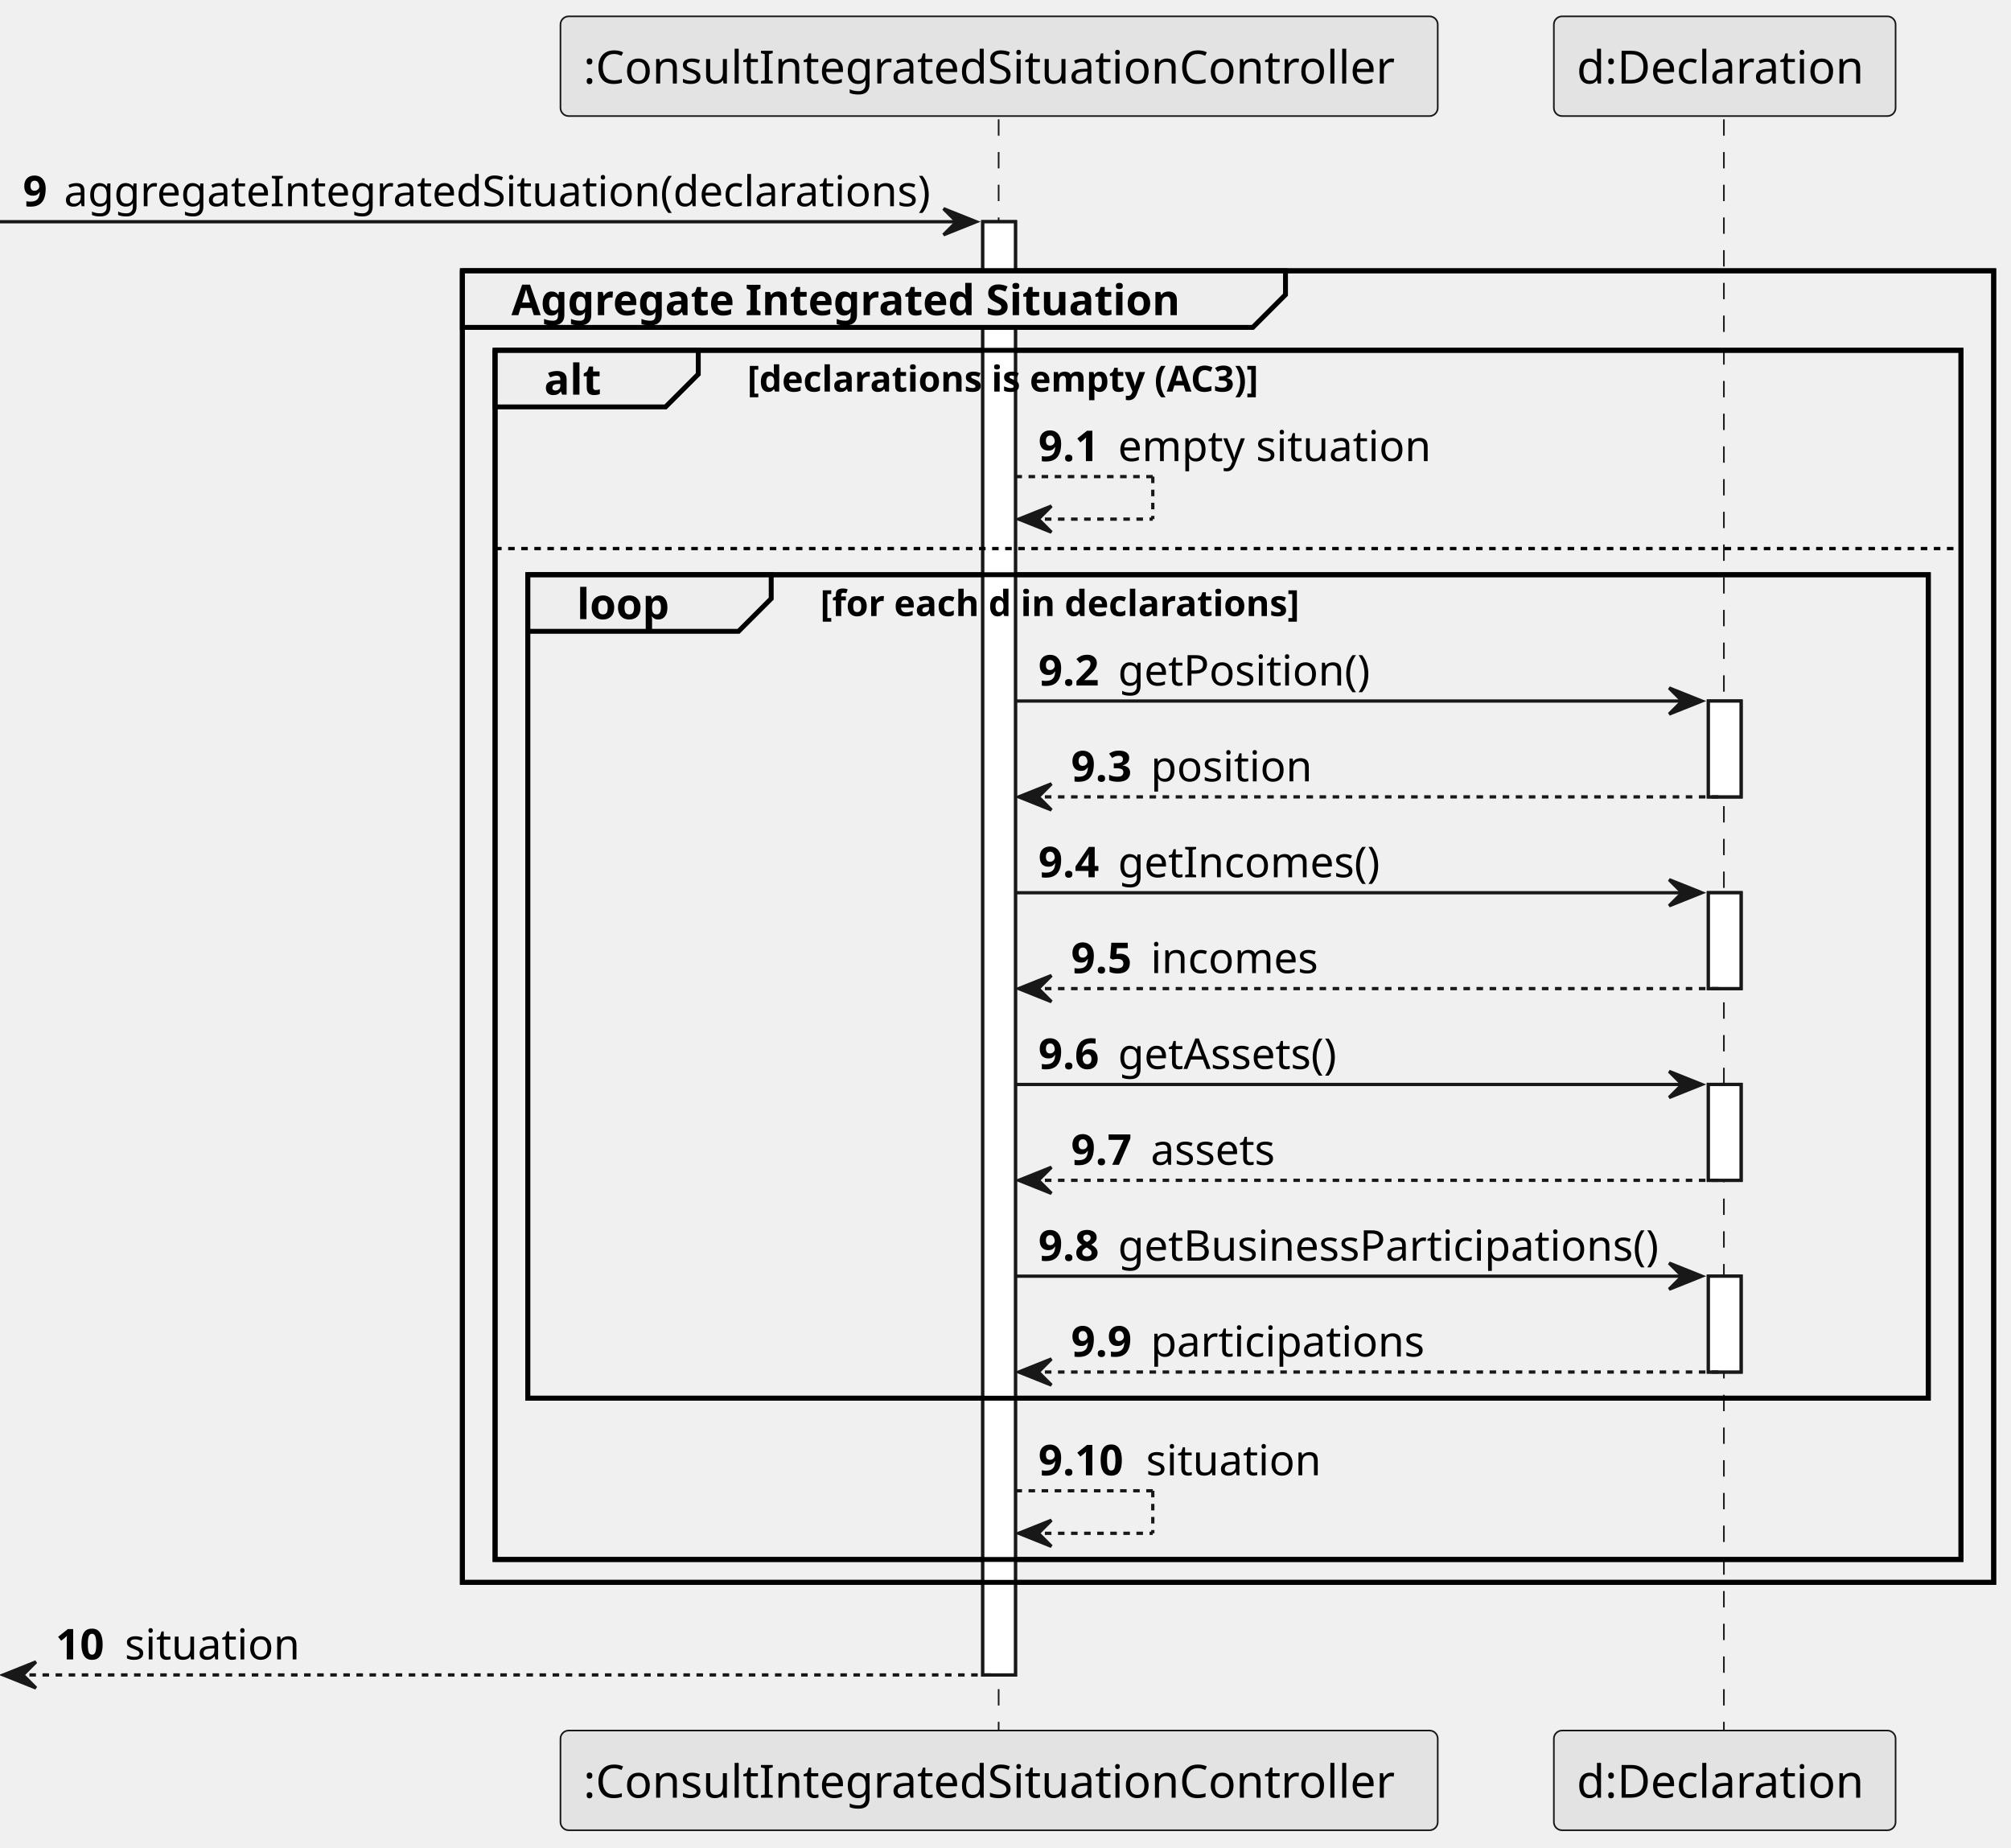
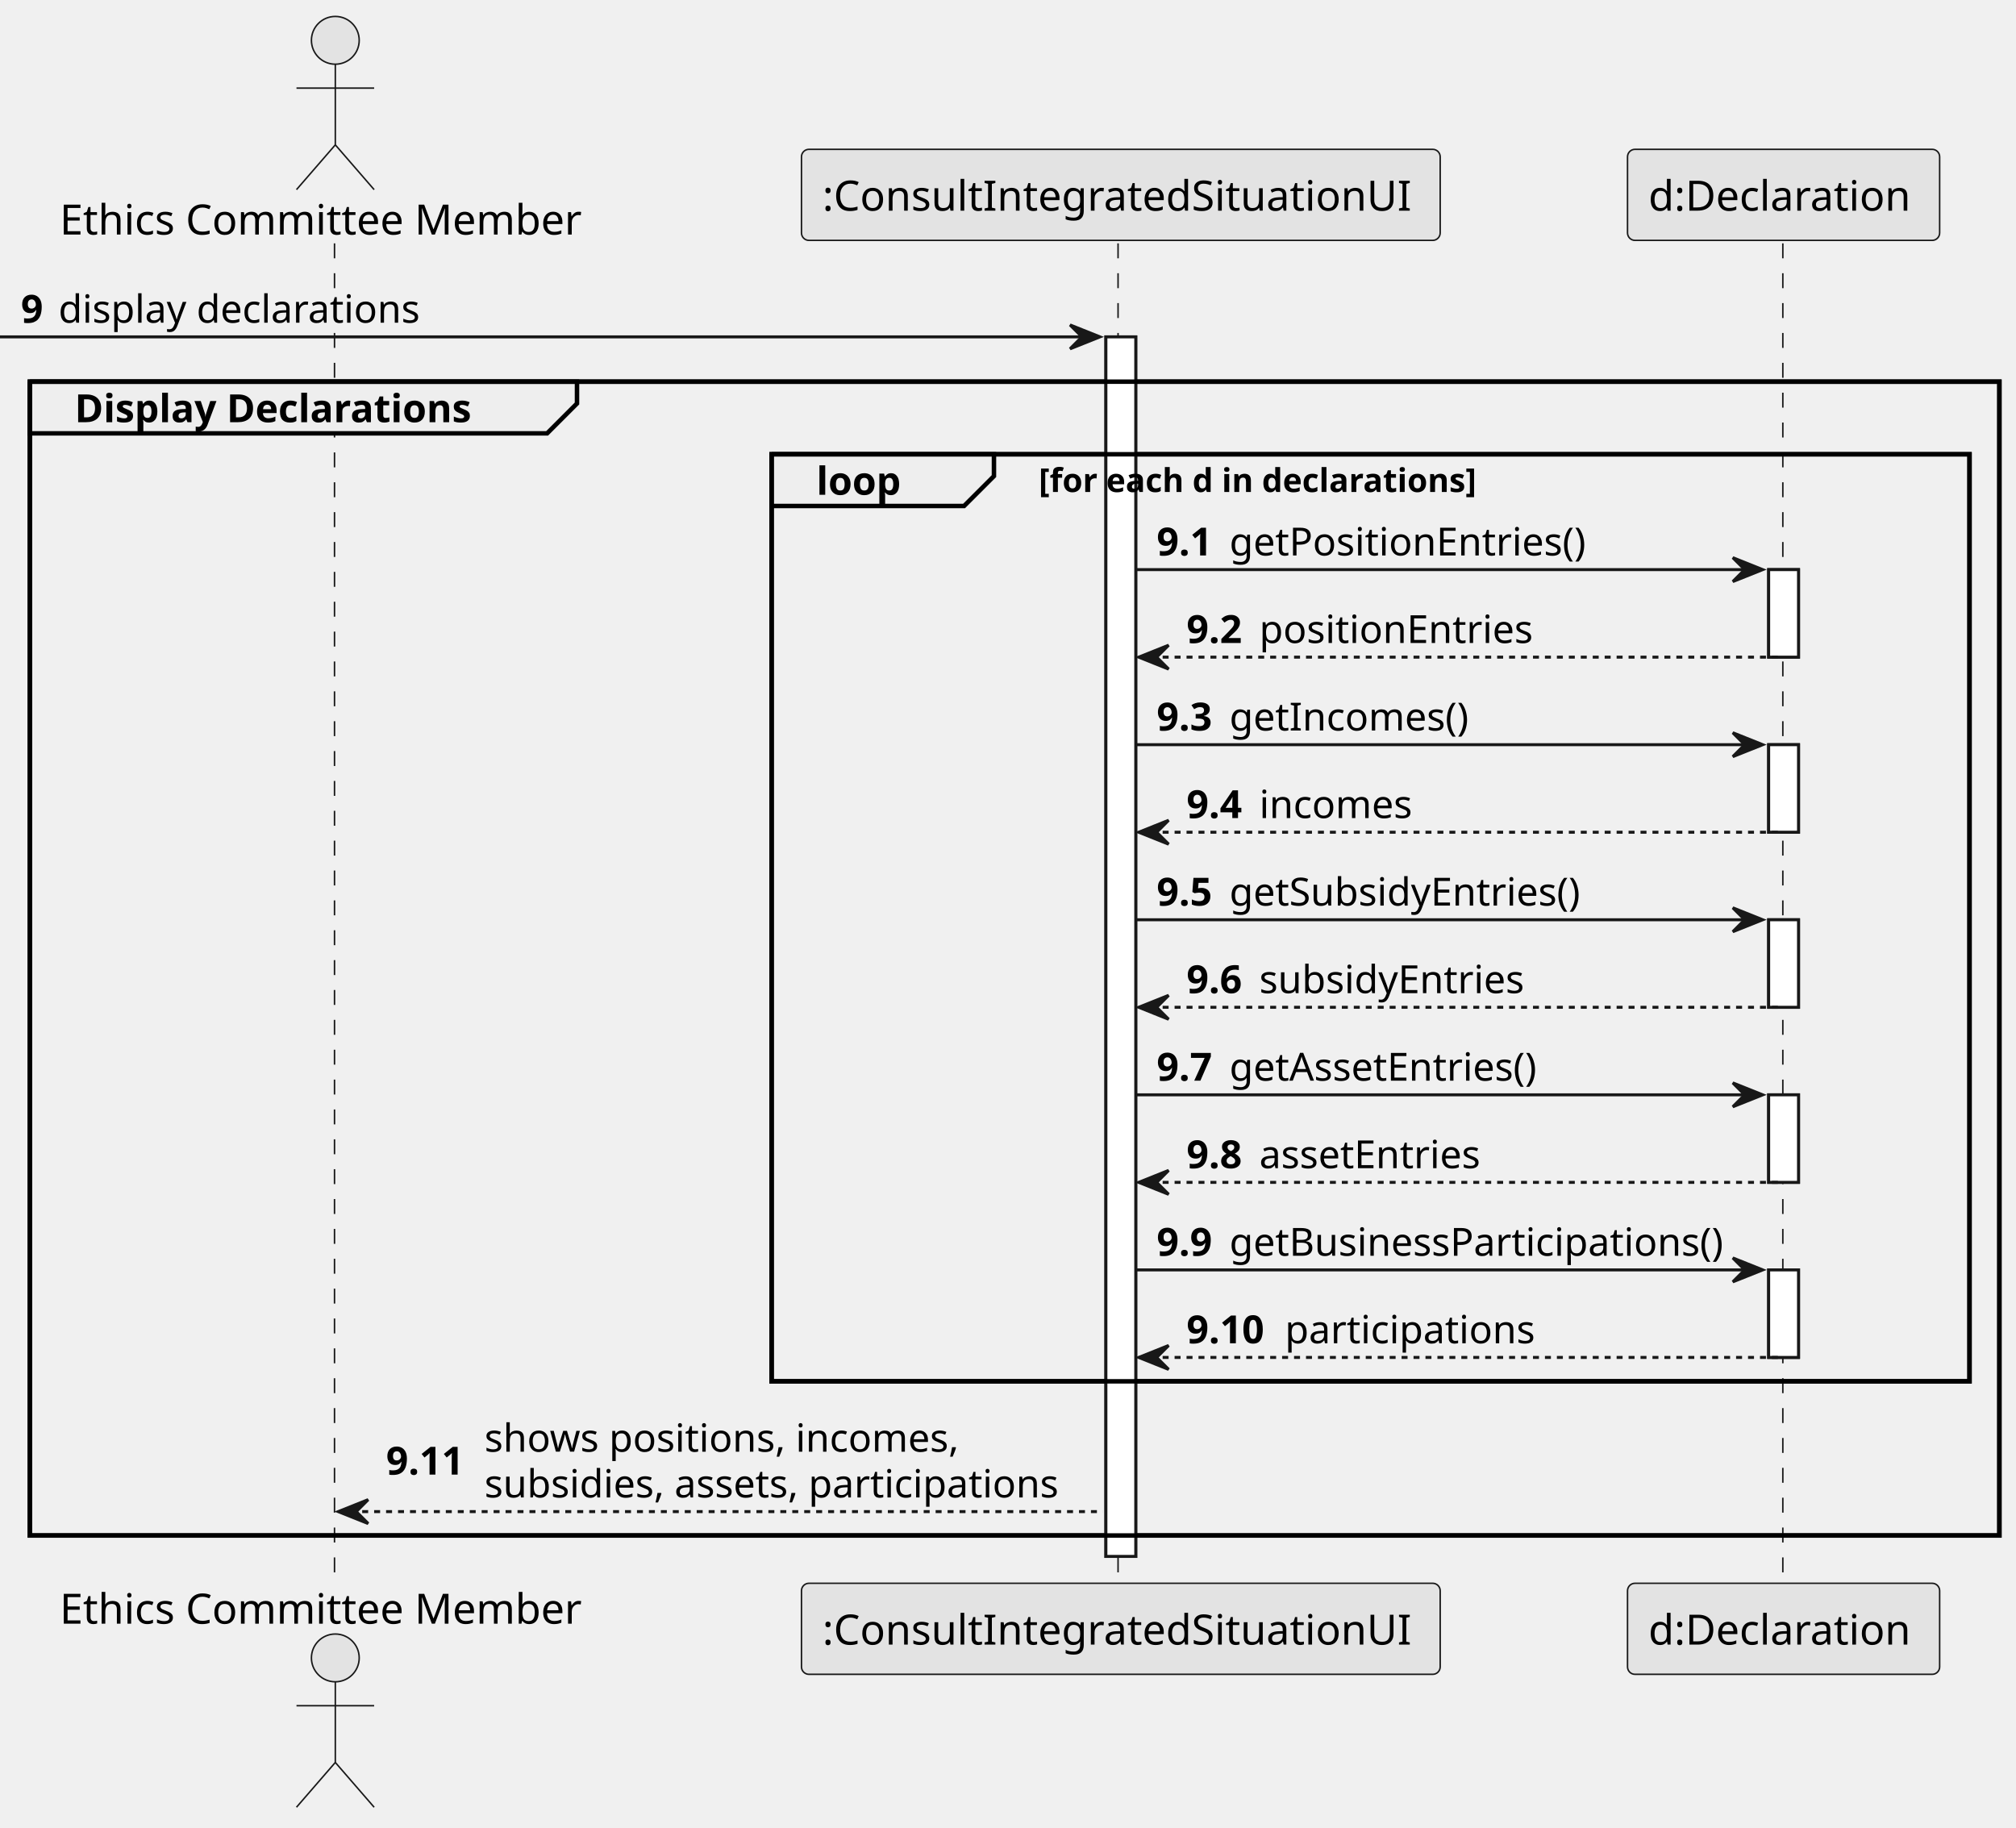
- <svg xmlns="http://www.w3.org/2000/svg" contentStyleType="text/css" data-diagram-type="SEQUENCE" height="565px" preserveAspectRatio="none" style="width:615px;height:565px;background:#FFFFFF;" version="1.1" viewBox="0 0 615 565" width="615px" zoomAndPan="magnify">
+ <svg xmlns="http://www.w3.org/2000/svg" contentStyleType="text/css" data-diagram-type="SEQUENCE" height="612px" preserveAspectRatio="none" style="width:675px;height:612px;background:#FFFFFF;" version="1.1" viewBox="0 0 675 612" width="675px" zoomAndPan="magnify">
  <defs />
  <g>
    <g>
-       <rect fill="#FFFFFF" height="444.348" style="stroke:#181818;stroke-width:1;" width="10" x="300.545" y="67.799" />
+       <rect fill="#FFFFFF" height="408.348" style="stroke:#181818;stroke-width:1;" width="10" x="370.278" y="112.799" />
    </g>
    <g>
-       <rect fill="#FFFFFF" height="29.311" style="stroke:#181818;stroke-width:1;" width="10" x="522.451" y="214.352" />
+       <rect fill="#FFFFFF" height="29.311" style="stroke:#181818;stroke-width:1;" width="10" x="592.184" y="190.731" />
    </g>
    <g>
-       <rect fill="#FFFFFF" height="29.311" style="stroke:#181818;stroke-width:1;" width="10" x="522.451" y="272.973" />
+       <rect fill="#FFFFFF" height="29.311" style="stroke:#181818;stroke-width:1;" width="10" x="592.184" y="249.352" />
    </g>
    <g>
-       <rect fill="#FFFFFF" height="29.311" style="stroke:#181818;stroke-width:1;" width="10" x="522.451" y="331.594" />
+       <rect fill="#FFFFFF" height="29.311" style="stroke:#181818;stroke-width:1;" width="10" x="592.184" y="307.973" />
    </g>
    <g>
-       <rect fill="#FFFFFF" height="29.311" style="stroke:#181818;stroke-width:1;" width="10" x="522.451" y="390.215" />
+       <rect fill="#FFFFFF" height="29.311" style="stroke:#181818;stroke-width:1;" width="10" x="592.184" y="366.594" />
    </g>
-     <rect fill="none" height="401.037" style="stroke:#000000;stroke-width:1.5;" width="468.302" x="141.403" y="82.799" />
-     <rect fill="none" height="369.727" style="stroke:#000000;stroke-width:1.5;" width="448.302" x="151.403" y="107.109" />
-     <rect fill="none" height="251.795" style="stroke:#000000;stroke-width:1.5;" width="428.302" x="161.403" y="175.731" />
-     <g class="participant-lifeline" data-entity-uid="part1" data-qualified-name="CTRL" id="part1-lifeline">
+     <g>
+       <rect fill="#FFFFFF" height="29.311" style="stroke:#181818;stroke-width:1;" width="10" x="592.184" y="425.215" />
+     </g>
+     <rect fill="none" height="386.348" style="stroke:#000000;stroke-width:1.5;" width="659.438" x="10" y="127.799" />
+     <rect fill="none" height="310.416" style="stroke:#000000;stroke-width:1.5;" width="401.088" x="258.35" y="152.109" />
+     <g class="participant-lifeline" data-entity-uid="part1" data-qualified-name="ECM" id="part1-lifeline">
      <g>
-         <rect fill="#000000" fill-opacity="0" height="493.658" width="8" x="301.545" y="36.488" />
-         <line style="stroke:#181818;stroke-width:0.5;stroke-dasharray:5,5;" x1="305.403" x2="305.403" y1="36.488" y2="530.146" />
+         <rect fill="#000000" fill-opacity="0" height="449.658" width="8" x="108.27" y="81.488" />
+         <line style="stroke:#181818;stroke-width:0.5;stroke-dasharray:5,5;" x1="112" x2="112" y1="81.488" y2="531.146" />
      </g>
    </g>
-     <g class="participant-lifeline" data-entity-uid="part2" data-qualified-name="DEC" id="part2-lifeline">
+     <g class="participant-lifeline" data-entity-uid="part2" data-qualified-name="UI" id="part2-lifeline">
      <g>
-         <rect fill="#000000" fill-opacity="0" height="493.658" width="8" x="523.451" y="36.488" />
-         <line style="stroke:#181818;stroke-width:0.5;stroke-dasharray:5,5;" x1="527.197" x2="527.197" y1="36.488" y2="530.146" />
+         <rect fill="#000000" fill-opacity="0" height="449.658" width="8" x="371.278" y="81.488" />
+         <line style="stroke:#181818;stroke-width:0.5;stroke-dasharray:5,5;" x1="374.35" x2="374.35" y1="81.488" y2="531.146" />
      </g>
    </g>
-     <g class="participant participant-head" data-entity-uid="part1" data-qualified-name="CTRL" id="part1-head">
-       <rect fill="#E3E3E3" height="30.488" rx="2.5" ry="2.5" style="stroke:#181818;stroke-width:0.5;" width="268.283" x="171.403" y="5" />
-       <text fill="#000000" font-family="sans-serif" font-size="14" lengthAdjust="spacing" textLength="254.283" x="178.403" y="25.535">:ConsultIntegratedSituationController</text>
+     <g class="participant-lifeline" data-entity-uid="part3" data-qualified-name="DEC" id="part3-lifeline">
+       <g>
+         <rect fill="#000000" fill-opacity="0" height="449.658" width="8" x="593.184" y="81.488" />
+         <line style="stroke:#181818;stroke-width:0.5;stroke-dasharray:5,5;" x1="596.93" x2="596.93" y1="81.488" y2="531.146" />
+       </g>
    </g>
-     <g class="participant participant-tail" data-entity-uid="part1" data-qualified-name="CTRL" id="part1-tail">
-       <rect fill="#E3E3E3" height="30.488" rx="2.5" ry="2.5" style="stroke:#181818;stroke-width:0.5;" width="268.283" x="171.403" y="529.146" />
-       <text fill="#000000" font-family="sans-serif" font-size="14" lengthAdjust="spacing" textLength="254.283" x="178.403" y="549.682">:ConsultIntegratedSituationController</text>
+     <g class="participant participant-head" data-entity-uid="part1" data-qualified-name="ECM" id="part1-head">
+       <text fill="#000000" font-family="sans-serif" font-size="14" lengthAdjust="spacing" textLength="178.541" x="20" y="78.535">Ethics Committee Member</text>
+       <ellipse cx="112.27" cy="13.5" fill="#E3E3E3" rx="8" ry="8" style="stroke:#181818;stroke-width:0.5;" />
+       <path d="M112.27,21.5 L112.27,48.5 M99.27,29.5 L125.27,29.5 M112.27,48.5 L99.27,63.5 M112.27,48.5 L125.27,63.5" fill="none" style="stroke:#181818;stroke-width:0.5;" />
    </g>
-     <g class="participant participant-head" data-entity-uid="part2" data-qualified-name="DEC" id="part2-head">
-       <rect fill="#E3E3E3" height="30.488" rx="2.5" ry="2.5" style="stroke:#181818;stroke-width:0.5;" width="104.508" x="475.197" y="5" />
-       <text fill="#000000" font-family="sans-serif" font-size="14" lengthAdjust="spacing" textLength="90.508" x="482.197" y="25.535">d:Declaration</text>
+     <g class="participant participant-tail" data-entity-uid="part1" data-qualified-name="ECM" id="part1-tail">
+       <text fill="#000000" font-family="sans-serif" font-size="14" lengthAdjust="spacing" textLength="178.541" x="20" y="543.682">Ethics Committee Member</text>
+       <ellipse cx="112.27" cy="555.135" fill="#E3E3E3" rx="8" ry="8" style="stroke:#181818;stroke-width:0.5;" />
+       <path d="M112.27,563.135 L112.27,590.135 M99.27,571.135 L125.27,571.135 M112.27,590.135 L99.27,605.135 M112.27,590.135 L125.27,605.135" fill="none" style="stroke:#181818;stroke-width:0.5;" />
    </g>
-     <g class="participant participant-tail" data-entity-uid="part2" data-qualified-name="DEC" id="part2-tail">
-       <rect fill="#E3E3E3" height="30.488" rx="2.5" ry="2.5" style="stroke:#181818;stroke-width:0.5;" width="104.508" x="475.197" y="529.146" />
-       <text fill="#000000" font-family="sans-serif" font-size="14" lengthAdjust="spacing" textLength="90.508" x="482.197" y="549.682">d:Declaration</text>
+     <g class="participant participant-head" data-entity-uid="part2" data-qualified-name="UI" id="part2-head">
+       <rect fill="#E3E3E3" height="30.488" rx="2.5" ry="2.5" style="stroke:#181818;stroke-width:0.5;" width="213.856" x="268.35" y="50" />
+       <text fill="#000000" font-family="sans-serif" font-size="14" lengthAdjust="spacing" textLength="199.856" x="275.35" y="70.535">:ConsultIntegratedSituationUI</text>
+     </g>
+     <g class="participant participant-tail" data-entity-uid="part2" data-qualified-name="UI" id="part2-tail">
+       <rect fill="#E3E3E3" height="30.488" rx="2.5" ry="2.5" style="stroke:#181818;stroke-width:0.5;" width="213.856" x="268.35" y="530.146" />
+       <text fill="#000000" font-family="sans-serif" font-size="14" lengthAdjust="spacing" textLength="199.856" x="275.35" y="550.682">:ConsultIntegratedSituationUI</text>
+     </g>
+     <g class="participant participant-head" data-entity-uid="part3" data-qualified-name="DEC" id="part3-head">
+       <rect fill="#E3E3E3" height="30.488" rx="2.5" ry="2.5" style="stroke:#181818;stroke-width:0.5;" width="104.508" x="544.93" y="50" />
+       <text fill="#000000" font-family="sans-serif" font-size="14" lengthAdjust="spacing" textLength="90.508" x="551.93" y="70.535">d:Declaration</text>
+     </g>
+     <g class="participant participant-tail" data-entity-uid="part3" data-qualified-name="DEC" id="part3-tail">
+       <rect fill="#E3E3E3" height="30.488" rx="2.5" ry="2.5" style="stroke:#181818;stroke-width:0.5;" width="104.508" x="544.93" y="530.146" />
+       <text fill="#000000" font-family="sans-serif" font-size="14" lengthAdjust="spacing" textLength="90.508" x="551.93" y="550.682">d:Declaration</text>
    </g>
    <g>
-       <rect fill="#FFFFFF" height="444.348" style="stroke:#181818;stroke-width:1;" width="10" x="300.545" y="67.799" />
+       <rect fill="#FFFFFF" height="408.348" style="stroke:#181818;stroke-width:1;" width="10" x="370.278" y="112.799" />
    </g>
    <g>
-       <rect fill="#FFFFFF" height="29.311" style="stroke:#181818;stroke-width:1;" width="10" x="522.451" y="214.352" />
+       <rect fill="#FFFFFF" height="29.311" style="stroke:#181818;stroke-width:1;" width="10" x="592.184" y="190.731" />
    </g>
    <g>
-       <rect fill="#FFFFFF" height="29.311" style="stroke:#181818;stroke-width:1;" width="10" x="522.451" y="272.973" />
+       <rect fill="#FFFFFF" height="29.311" style="stroke:#181818;stroke-width:1;" width="10" x="592.184" y="249.352" />
    </g>
    <g>
-       <rect fill="#FFFFFF" height="29.311" style="stroke:#181818;stroke-width:1;" width="10" x="522.451" y="331.594" />
+       <rect fill="#FFFFFF" height="29.311" style="stroke:#181818;stroke-width:1;" width="10" x="592.184" y="307.973" />
    </g>
    <g>
-       <rect fill="#FFFFFF" height="29.311" style="stroke:#181818;stroke-width:1;" width="10" x="522.451" y="390.215" />
+       <rect fill="#FFFFFF" height="29.311" style="stroke:#181818;stroke-width:1;" width="10" x="592.184" y="366.594" />
    </g>
-     <g class="message" data-entity-1="part1" data-entity-2="part1" id="msg1">
-       <polygon fill="#181818" points="288.545,63.799,298.545,67.799,288.545,71.799,292.545,67.799" style="stroke:#181818;stroke-width:1;" />
-       <line style="stroke:#181818;stroke-width:1;" x1="0" x2="294.545" y1="67.799" y2="67.799" />
-       <text fill="#000000" font-family="sans-serif" font-size="13" font-weight="bold" lengthAdjust="spacing" textLength="8.576" x="7" y="63.057">9</text>
-       <text fill="#000000" font-family="sans-serif" font-size="13" lengthAdjust="spacing" textLength="268.969" x="19.576" y="63.057">aggregateIntegratedSituation(declarations)</text>
+     <g>
+       <rect fill="#FFFFFF" height="29.311" style="stroke:#181818;stroke-width:1;" width="10" x="592.184" y="425.215" />
    </g>
-     <path d="M141.403,82.799 L393.127,82.799 L393.127,90.109 L383.127,100.109 L141.403,100.109 L141.403,82.799" fill="#EEEEEE" style="stroke:#000000;stroke-width:1.5;" />
-     <rect fill="none" height="401.037" style="stroke:#000000;stroke-width:1.5;" width="468.302" x="141.403" y="82.799" />
-     <text fill="#000000" font-family="sans-serif" font-size="13" font-weight="bold" lengthAdjust="spacing" textLength="206.724" x="156.403" y="96.367">Aggregate Integrated Situation</text>
-     <path d="M151.403,107.109 L213.542,107.109 L213.542,114.42 L203.542,124.42 L151.403,124.42 L151.403,107.109" fill="#EEEEEE" style="stroke:#000000;stroke-width:1.5;" />
-     <rect fill="none" height="369.727" style="stroke:#000000;stroke-width:1.5;" width="448.302" x="151.403" y="107.109" />
-     <text fill="#000000" font-family="sans-serif" font-size="13" font-weight="bold" lengthAdjust="spacing" textLength="17.139" x="166.403" y="120.678">alt</text>
-     <text fill="#000000" font-family="sans-serif" font-size="11" font-weight="bold" lengthAdjust="spacing" textLength="165.048" x="228.542" y="119.744">[declarations is empty (AC3)]</text>
-     <g class="message" data-entity-1="part1" data-entity-2="part1" id="msg2">
-       <line style="stroke:#181818;stroke-width:1;stroke-dasharray:2,2;" x1="310.545" x2="352.545" y1="145.731" y2="145.731" />
-       <line style="stroke:#181818;stroke-width:1;stroke-dasharray:2,2;" x1="352.545" x2="352.545" y1="145.731" y2="158.731" />
-       <line style="stroke:#181818;stroke-width:1;stroke-dasharray:2,2;" x1="311.545" x2="352.545" y1="158.731" y2="158.731" />
-       <polygon fill="#181818" points="321.545,154.731,311.545,158.731,321.545,162.731,317.545,158.731" style="stroke:#181818;stroke-width:1;" />
-       <text fill="#000000" font-family="sans-serif" font-size="13" font-weight="bold" lengthAdjust="spacing" textLength="20.363" x="317.545" y="140.988">9.1</text>
-       <text fill="#000000" font-family="sans-serif" font-size="13" lengthAdjust="spacing" textLength="98.497" x="341.908" y="140.988">empty situation</text>
+     <g class="message" data-entity-1="part2" data-entity-2="part2" id="msg1">
+       <polygon fill="#181818" points="358.278,108.799,368.278,112.799,358.278,116.799,362.278,112.799" style="stroke:#181818;stroke-width:1;" />
+       <line style="stroke:#181818;stroke-width:1;" x1="0" x2="364.278" y1="112.799" y2="112.799" />
+       <text fill="#000000" font-family="sans-serif" font-size="13" font-weight="bold" lengthAdjust="spacing" textLength="8.576" x="7" y="108.057">9</text>
+       <text fill="#000000" font-family="sans-serif" font-size="13" lengthAdjust="spacing" textLength="125.411" x="19.576" y="108.057">display declarations</text>
    </g>
-     <line style="stroke:#000000;stroke-width:1;stroke-dasharray:2,2;" x1="151.403" x2="599.705" y1="167.731" y2="167.731" />
-     <path d="M161.403,175.731 L235.85,175.731 L235.85,183.041 L225.85,193.041 L161.403,193.041 L161.403,175.731" fill="#EEEEEE" style="stroke:#000000;stroke-width:1.5;" />
-     <rect fill="none" height="251.795" style="stroke:#000000;stroke-width:1.5;" width="428.302" x="161.403" y="175.731" />
-     <text fill="#000000" font-family="sans-serif" font-size="13" font-weight="bold" lengthAdjust="spacing" textLength="29.447" x="176.403" y="189.299">loop</text>
-     <text fill="#000000" font-family="sans-serif" font-size="11" font-weight="bold" lengthAdjust="spacing" textLength="152.926" x="250.85" y="188.365">[for each d in declarations]</text>
-     <g class="message" data-entity-1="part1" data-entity-2="part2" id="msg3">
-       <polygon fill="#181818" points="510.451,210.352,520.451,214.352,510.451,218.352,514.451,214.352" style="stroke:#181818;stroke-width:1;" />
-       <line style="stroke:#181818;stroke-width:1;" x1="310.545" x2="516.451" y1="214.352" y2="214.352" />
-       <text fill="#000000" font-family="sans-serif" font-size="13" font-weight="bold" lengthAdjust="spacing" textLength="20.363" x="317.545" y="209.609">9.2</text>
-       <text fill="#000000" font-family="sans-serif" font-size="13" lengthAdjust="spacing" textLength="78.895" x="341.908" y="209.609">getPosition()</text>
+     <path d="M10,127.799 L193.189,127.799 L193.189,135.109 L183.189,145.109 L10,145.109 L10,127.799" fill="#EEEEEE" style="stroke:#000000;stroke-width:1.5;" />
+     <rect fill="none" height="386.348" style="stroke:#000000;stroke-width:1.5;" width="659.438" x="10" y="127.799" />
+     <text fill="#000000" font-family="sans-serif" font-size="13" font-weight="bold" lengthAdjust="spacing" textLength="138.189" x="25" y="141.367">Display Declarations</text>
+     <path d="M258.35,152.109 L332.797,152.109 L332.797,159.42 L322.797,169.42 L258.35,169.42 L258.35,152.109" fill="#EEEEEE" style="stroke:#000000;stroke-width:1.5;" />
+     <rect fill="none" height="310.416" style="stroke:#000000;stroke-width:1.5;" width="401.088" x="258.35" y="152.109" />
+     <text fill="#000000" font-family="sans-serif" font-size="13" font-weight="bold" lengthAdjust="spacing" textLength="29.447" x="273.35" y="165.678">loop</text>
+     <text fill="#000000" font-family="sans-serif" font-size="11" font-weight="bold" lengthAdjust="spacing" textLength="152.926" x="347.797" y="164.744">[for each d in declarations]</text>
+     <g class="message" data-entity-1="part2" data-entity-2="part3" id="msg2">
+       <polygon fill="#181818" points="580.184,186.731,590.184,190.731,580.184,194.731,584.184,190.731" style="stroke:#181818;stroke-width:1;" />
+       <line style="stroke:#181818;stroke-width:1;" x1="380.278" x2="586.184" y1="190.731" y2="190.731" />
+       <text fill="#000000" font-family="sans-serif" font-size="13" font-weight="bold" lengthAdjust="spacing" textLength="20.363" x="387.278" y="185.988">9.1</text>
+       <text fill="#000000" font-family="sans-serif" font-size="13" lengthAdjust="spacing" textLength="121.818" x="411.641" y="185.988">getPositionEntries()</text>
    </g>
-     <g class="message" data-entity-1="part2" data-entity-2="part1" id="msg4">
-       <polygon fill="#181818" points="321.545,239.662,311.545,243.662,321.545,247.662,317.545,243.662" style="stroke:#181818;stroke-width:1;" />
-       <line style="stroke:#181818;stroke-width:1;stroke-dasharray:2,2;" x1="315.545" x2="526.451" y1="243.662" y2="243.662" />
-       <text fill="#000000" font-family="sans-serif" font-size="13" font-weight="bold" lengthAdjust="spacing" textLength="20.363" x="327.545" y="238.92">9.3</text>
-       <text fill="#000000" font-family="sans-serif" font-size="13" lengthAdjust="spacing" textLength="51.226" x="351.908" y="238.92">position</text>
+     <g class="message" data-entity-1="part3" data-entity-2="part2" id="msg3">
+       <polygon fill="#181818" points="391.278,216.041,381.278,220.041,391.278,224.041,387.278,220.041" style="stroke:#181818;stroke-width:1;" />
+       <line style="stroke:#181818;stroke-width:1;stroke-dasharray:2,2;" x1="385.278" x2="596.184" y1="220.041" y2="220.041" />
+       <text fill="#000000" font-family="sans-serif" font-size="13" font-weight="bold" lengthAdjust="spacing" textLength="20.363" x="397.278" y="215.299">9.2</text>
+       <text fill="#000000" font-family="sans-serif" font-size="13" lengthAdjust="spacing" textLength="94.148" x="421.641" y="215.299">positionEntries</text>
    </g>
-     <g class="message" data-entity-1="part1" data-entity-2="part2" id="msg5">
-       <polygon fill="#181818" points="510.451,268.973,520.451,272.973,510.451,276.973,514.451,272.973" style="stroke:#181818;stroke-width:1;" />
-       <line style="stroke:#181818;stroke-width:1;" x1="310.545" x2="516.451" y1="272.973" y2="272.973" />
-       <text fill="#000000" font-family="sans-serif" font-size="13" font-weight="bold" lengthAdjust="spacing" textLength="20.363" x="317.545" y="268.231">9.4</text>
-       <text fill="#000000" font-family="sans-serif" font-size="13" lengthAdjust="spacing" textLength="81.129" x="341.908" y="268.231">getIncomes()</text>
+     <g class="message" data-entity-1="part2" data-entity-2="part3" id="msg4">
+       <polygon fill="#181818" points="580.184,245.352,590.184,249.352,580.184,253.352,584.184,249.352" style="stroke:#181818;stroke-width:1;" />
+       <line style="stroke:#181818;stroke-width:1;" x1="380.278" x2="586.184" y1="249.352" y2="249.352" />
+       <text fill="#000000" font-family="sans-serif" font-size="13" font-weight="bold" lengthAdjust="spacing" textLength="20.363" x="387.278" y="244.609">9.3</text>
+       <text fill="#000000" font-family="sans-serif" font-size="13" lengthAdjust="spacing" textLength="81.129" x="411.641" y="244.609">getIncomes()</text>
    </g>
-     <g class="message" data-entity-1="part2" data-entity-2="part1" id="msg6">
-       <polygon fill="#181818" points="321.545,298.283,311.545,302.283,321.545,306.283,317.545,302.283" style="stroke:#181818;stroke-width:1;" />
-       <line style="stroke:#181818;stroke-width:1;stroke-dasharray:2,2;" x1="315.545" x2="526.451" y1="302.283" y2="302.283" />
-       <text fill="#000000" font-family="sans-serif" font-size="13" font-weight="bold" lengthAdjust="spacing" textLength="20.363" x="327.545" y="297.541">9.5</text>
-       <text fill="#000000" font-family="sans-serif" font-size="13" lengthAdjust="spacing" textLength="52.476" x="351.908" y="297.541">incomes</text>
+     <g class="message" data-entity-1="part3" data-entity-2="part2" id="msg5">
+       <polygon fill="#181818" points="391.278,274.662,381.278,278.662,391.278,282.662,387.278,278.662" style="stroke:#181818;stroke-width:1;" />
+       <line style="stroke:#181818;stroke-width:1;stroke-dasharray:2,2;" x1="385.278" x2="596.184" y1="278.662" y2="278.662" />
+       <text fill="#000000" font-family="sans-serif" font-size="13" font-weight="bold" lengthAdjust="spacing" textLength="20.363" x="397.278" y="273.92">9.4</text>
+       <text fill="#000000" font-family="sans-serif" font-size="13" lengthAdjust="spacing" textLength="52.476" x="421.641" y="273.92">incomes</text>
    </g>
-     <g class="message" data-entity-1="part1" data-entity-2="part2" id="msg7">
-       <polygon fill="#181818" points="510.451,327.594,520.451,331.594,510.451,335.594,514.451,331.594" style="stroke:#181818;stroke-width:1;" />
-       <line style="stroke:#181818;stroke-width:1;" x1="310.545" x2="516.451" y1="331.594" y2="331.594" />
-       <text fill="#000000" font-family="sans-serif" font-size="13" font-weight="bold" lengthAdjust="spacing" textLength="20.363" x="317.545" y="326.852">9.6</text>
-       <text fill="#000000" font-family="sans-serif" font-size="13" lengthAdjust="spacing" textLength="69.621" x="341.908" y="326.852">getAssets()</text>
+     <g class="message" data-entity-1="part2" data-entity-2="part3" id="msg6">
+       <polygon fill="#181818" points="580.184,303.973,590.184,307.973,580.184,311.973,584.184,307.973" style="stroke:#181818;stroke-width:1;" />
+       <line style="stroke:#181818;stroke-width:1;" x1="380.278" x2="586.184" y1="307.973" y2="307.973" />
+       <text fill="#000000" font-family="sans-serif" font-size="13" font-weight="bold" lengthAdjust="spacing" textLength="20.363" x="387.278" y="303.231">9.5</text>
+       <text fill="#000000" font-family="sans-serif" font-size="13" lengthAdjust="spacing" textLength="120.199" x="411.641" y="303.231">getSubsidyEntries()</text>
    </g>
-     <g class="message" data-entity-1="part2" data-entity-2="part1" id="msg8">
-       <polygon fill="#181818" points="321.545,356.904,311.545,360.904,321.545,364.904,317.545,360.904" style="stroke:#181818;stroke-width:1;" />
-       <line style="stroke:#181818;stroke-width:1;stroke-dasharray:2,2;" x1="315.545" x2="526.451" y1="360.904" y2="360.904" />
-       <text fill="#000000" font-family="sans-serif" font-size="13" font-weight="bold" lengthAdjust="spacing" textLength="20.363" x="327.545" y="356.162">9.7</text>
-       <text fill="#000000" font-family="sans-serif" font-size="13" lengthAdjust="spacing" textLength="39.165" x="351.908" y="356.162">assets</text>
+     <g class="message" data-entity-1="part3" data-entity-2="part2" id="msg7">
+       <polygon fill="#181818" points="391.278,333.283,381.278,337.283,391.278,341.283,387.278,337.283" style="stroke:#181818;stroke-width:1;" />
+       <line style="stroke:#181818;stroke-width:1;stroke-dasharray:2,2;" x1="385.278" x2="596.184" y1="337.283" y2="337.283" />
+       <text fill="#000000" font-family="sans-serif" font-size="13" font-weight="bold" lengthAdjust="spacing" textLength="20.363" x="397.278" y="332.541">9.6</text>
+       <text fill="#000000" font-family="sans-serif" font-size="13" lengthAdjust="spacing" textLength="91.159" x="421.641" y="332.541">subsidyEntries</text>
    </g>
-     <g class="message" data-entity-1="part1" data-entity-2="part2" id="msg9">
-       <polygon fill="#181818" points="510.451,386.215,520.451,390.215,510.451,394.215,514.451,390.215" style="stroke:#181818;stroke-width:1;" />
-       <line style="stroke:#181818;stroke-width:1;" x1="310.545" x2="516.451" y1="390.215" y2="390.215" />
-       <text fill="#000000" font-family="sans-serif" font-size="13" font-weight="bold" lengthAdjust="spacing" textLength="20.363" x="317.545" y="385.473">9.8</text>
-       <text fill="#000000" font-family="sans-serif" font-size="13" lengthAdjust="spacing" textLength="168.543" x="341.908" y="385.473">getBusinessParticipations()</text>
+     <g class="message" data-entity-1="part2" data-entity-2="part3" id="msg8">
+       <polygon fill="#181818" points="580.184,362.594,590.184,366.594,580.184,370.594,584.184,366.594" style="stroke:#181818;stroke-width:1;" />
+       <line style="stroke:#181818;stroke-width:1;" x1="380.278" x2="586.184" y1="366.594" y2="366.594" />
+       <text fill="#000000" font-family="sans-serif" font-size="13" font-weight="bold" lengthAdjust="spacing" textLength="20.363" x="387.278" y="361.852">9.7</text>
+       <text fill="#000000" font-family="sans-serif" font-size="13" lengthAdjust="spacing" textLength="105.917" x="411.641" y="361.852">getAssetEntries()</text>
    </g>
-     <g class="message" data-entity-1="part2" data-entity-2="part1" id="msg10">
-       <polygon fill="#181818" points="321.545,415.525,311.545,419.525,321.545,423.525,317.545,419.525" style="stroke:#181818;stroke-width:1;" />
-       <line style="stroke:#181818;stroke-width:1;stroke-dasharray:2,2;" x1="315.545" x2="526.451" y1="419.525" y2="419.525" />
-       <text fill="#000000" font-family="sans-serif" font-size="13" font-weight="bold" lengthAdjust="spacing" textLength="20.363" x="327.545" y="414.783">9.9</text>
-       <text fill="#000000" font-family="sans-serif" font-size="13" lengthAdjust="spacing" textLength="86.379" x="351.908" y="414.783">participations</text>
+     <g class="message" data-entity-1="part3" data-entity-2="part2" id="msg9">
+       <polygon fill="#181818" points="391.278,391.904,381.278,395.904,391.278,399.904,387.278,395.904" style="stroke:#181818;stroke-width:1;" />
+       <line style="stroke:#181818;stroke-width:1;stroke-dasharray:2,2;" x1="385.278" x2="596.184" y1="395.904" y2="395.904" />
+       <text fill="#000000" font-family="sans-serif" font-size="13" font-weight="bold" lengthAdjust="spacing" textLength="20.363" x="397.278" y="391.162">9.8</text>
+       <text fill="#000000" font-family="sans-serif" font-size="13" lengthAdjust="spacing" textLength="75.461" x="421.641" y="391.162">assetEntries</text>
    </g>
-     <g class="message" data-entity-1="part1" data-entity-2="part1" id="msg11">
-       <line style="stroke:#181818;stroke-width:1;stroke-dasharray:2,2;" x1="310.545" x2="352.545" y1="455.836" y2="455.836" />
-       <line style="stroke:#181818;stroke-width:1;stroke-dasharray:2,2;" x1="352.545" x2="352.545" y1="455.836" y2="468.836" />
-       <line style="stroke:#181818;stroke-width:1;stroke-dasharray:2,2;" x1="311.545" x2="352.545" y1="468.836" y2="468.836" />
-       <polygon fill="#181818" points="321.545,464.836,311.545,468.836,321.545,472.836,317.545,468.836" style="stroke:#181818;stroke-width:1;" />
-       <text fill="#000000" font-family="sans-serif" font-size="13" font-weight="bold" lengthAdjust="spacing" textLength="28.939" x="317.545" y="451.094">9.10</text>
-       <text fill="#000000" font-family="sans-serif" font-size="13" lengthAdjust="spacing" textLength="55.167" x="350.484" y="451.094">situation</text>
+     <g class="message" data-entity-1="part2" data-entity-2="part3" id="msg10">
+       <polygon fill="#181818" points="580.184,421.215,590.184,425.215,580.184,429.215,584.184,425.215" style="stroke:#181818;stroke-width:1;" />
+       <line style="stroke:#181818;stroke-width:1;" x1="380.278" x2="586.184" y1="425.215" y2="425.215" />
+       <text fill="#000000" font-family="sans-serif" font-size="13" font-weight="bold" lengthAdjust="spacing" textLength="20.363" x="387.278" y="420.473">9.9</text>
+       <text fill="#000000" font-family="sans-serif" font-size="13" lengthAdjust="spacing" textLength="168.543" x="411.641" y="420.473">getBusinessParticipations()</text>
    </g>
-     <g class="message" data-entity-1="part1" data-entity-2="part1" id="msg12">
-       <polygon fill="#181818" points="11,508.147,1,512.146,11,516.146,7,512.146" style="stroke:#181818;stroke-width:1;" />
-       <line style="stroke:#181818;stroke-width:1;stroke-dasharray:2,2;" x1="5" x2="304.545" y1="512.146" y2="512.146" />
-       <text fill="#000000" font-family="sans-serif" font-size="13" font-weight="bold" lengthAdjust="spacing" textLength="17.151" x="17" y="507.404">10</text>
-       <text fill="#000000" font-family="sans-serif" font-size="13" lengthAdjust="spacing" textLength="55.167" x="38.151" y="507.404">situation</text>
+     <g class="message" data-entity-1="part3" data-entity-2="part2" id="msg11">
+       <polygon fill="#181818" points="391.278,450.525,381.278,454.525,391.278,458.525,387.278,454.525" style="stroke:#181818;stroke-width:1;" />
+       <line style="stroke:#181818;stroke-width:1;stroke-dasharray:2,2;" x1="385.278" x2="596.184" y1="454.525" y2="454.525" />
+       <text fill="#000000" font-family="sans-serif" font-size="13" font-weight="bold" lengthAdjust="spacing" textLength="28.939" x="397.278" y="449.783">9.10</text>
+       <text fill="#000000" font-family="sans-serif" font-size="13" lengthAdjust="spacing" textLength="86.379" x="430.217" y="449.783">participations</text>
+     </g>
+     <g class="message" data-entity-1="part2" data-entity-2="part1" id="msg12">
+       <polygon fill="#181818" points="123.27,502.147,113.27,506.147,123.27,510.147,119.27,506.147" style="stroke:#181818;stroke-width:1;" />
+       <line style="stroke:#181818;stroke-width:1;stroke-dasharray:2,2;" x1="117.27" x2="369.278" y1="506.147" y2="506.147" />
+       <text fill="#000000" font-family="sans-serif" font-size="13" font-weight="bold" lengthAdjust="spacing" textLength="28.939" x="129.27" y="493.749">9.11</text>
+       <text fill="#000000" font-family="sans-serif" font-size="13" lengthAdjust="spacing" textLength="166.106" x="162.209" y="486.094">shows positions, incomes,</text>
+       <text fill="#000000" font-family="sans-serif" font-size="13" lengthAdjust="spacing" textLength="201.068" x="162.209" y="501.404">subsidies, assets, participations</text>
    </g>
  </g>
</svg>
